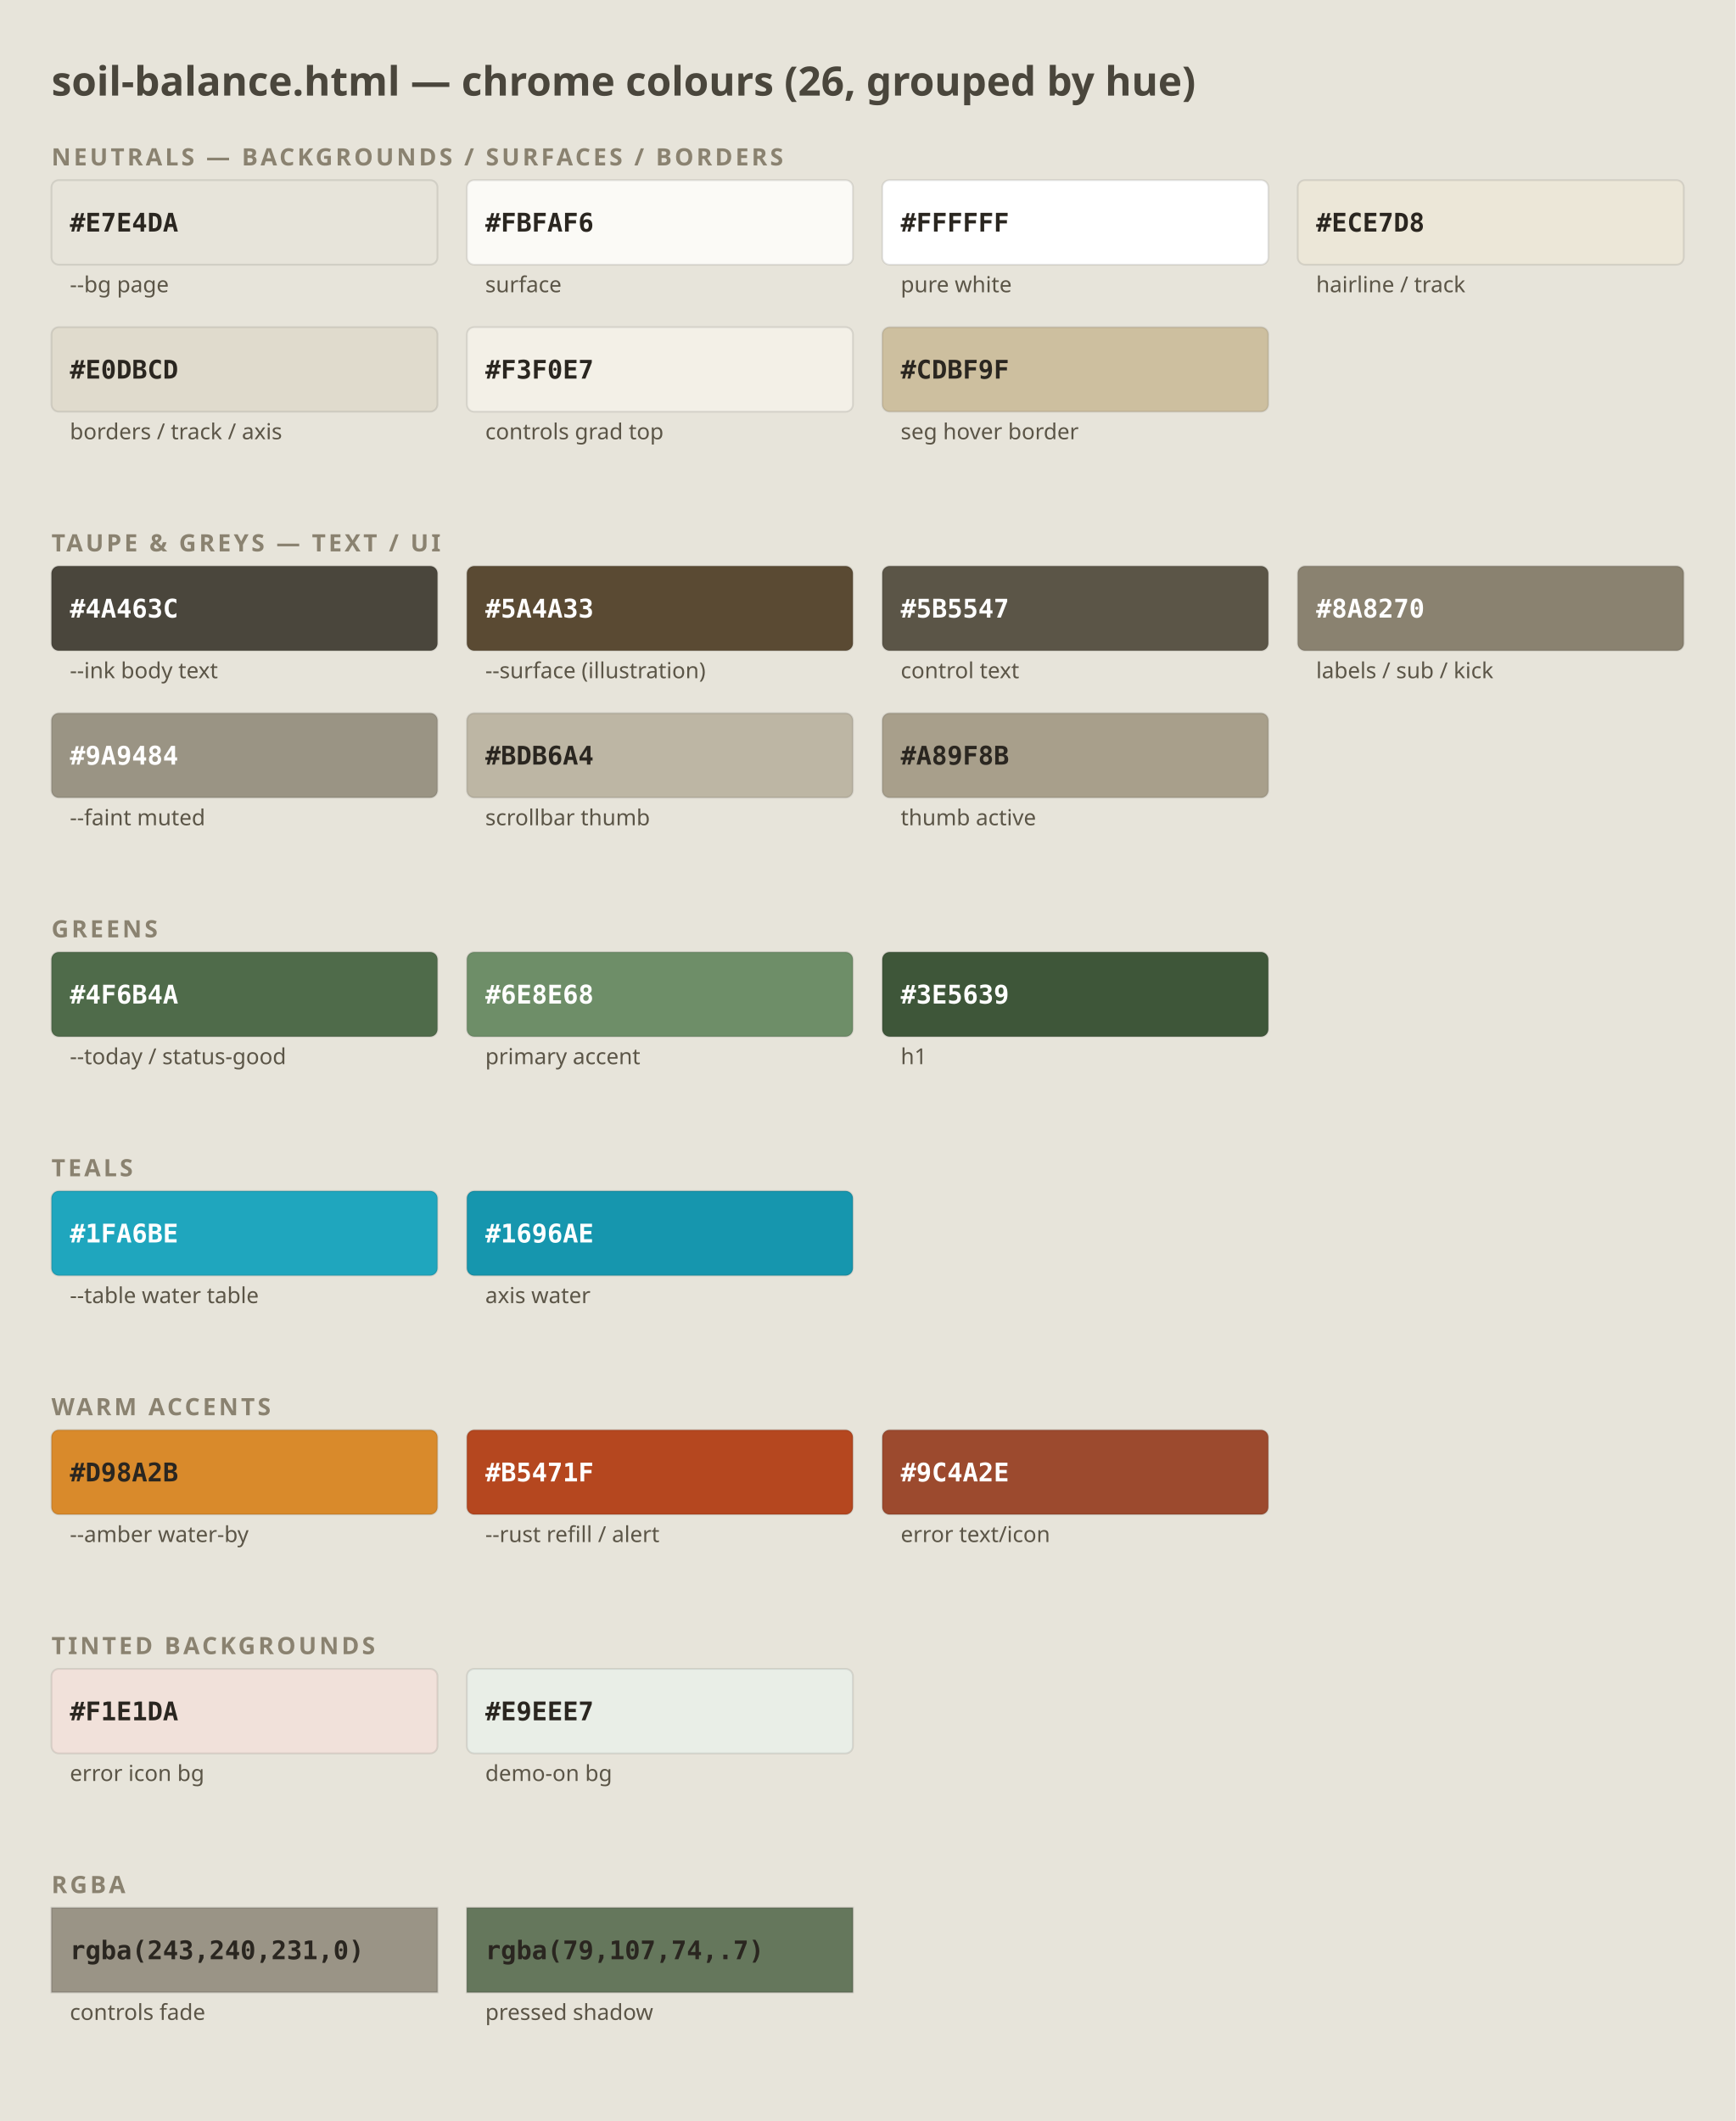
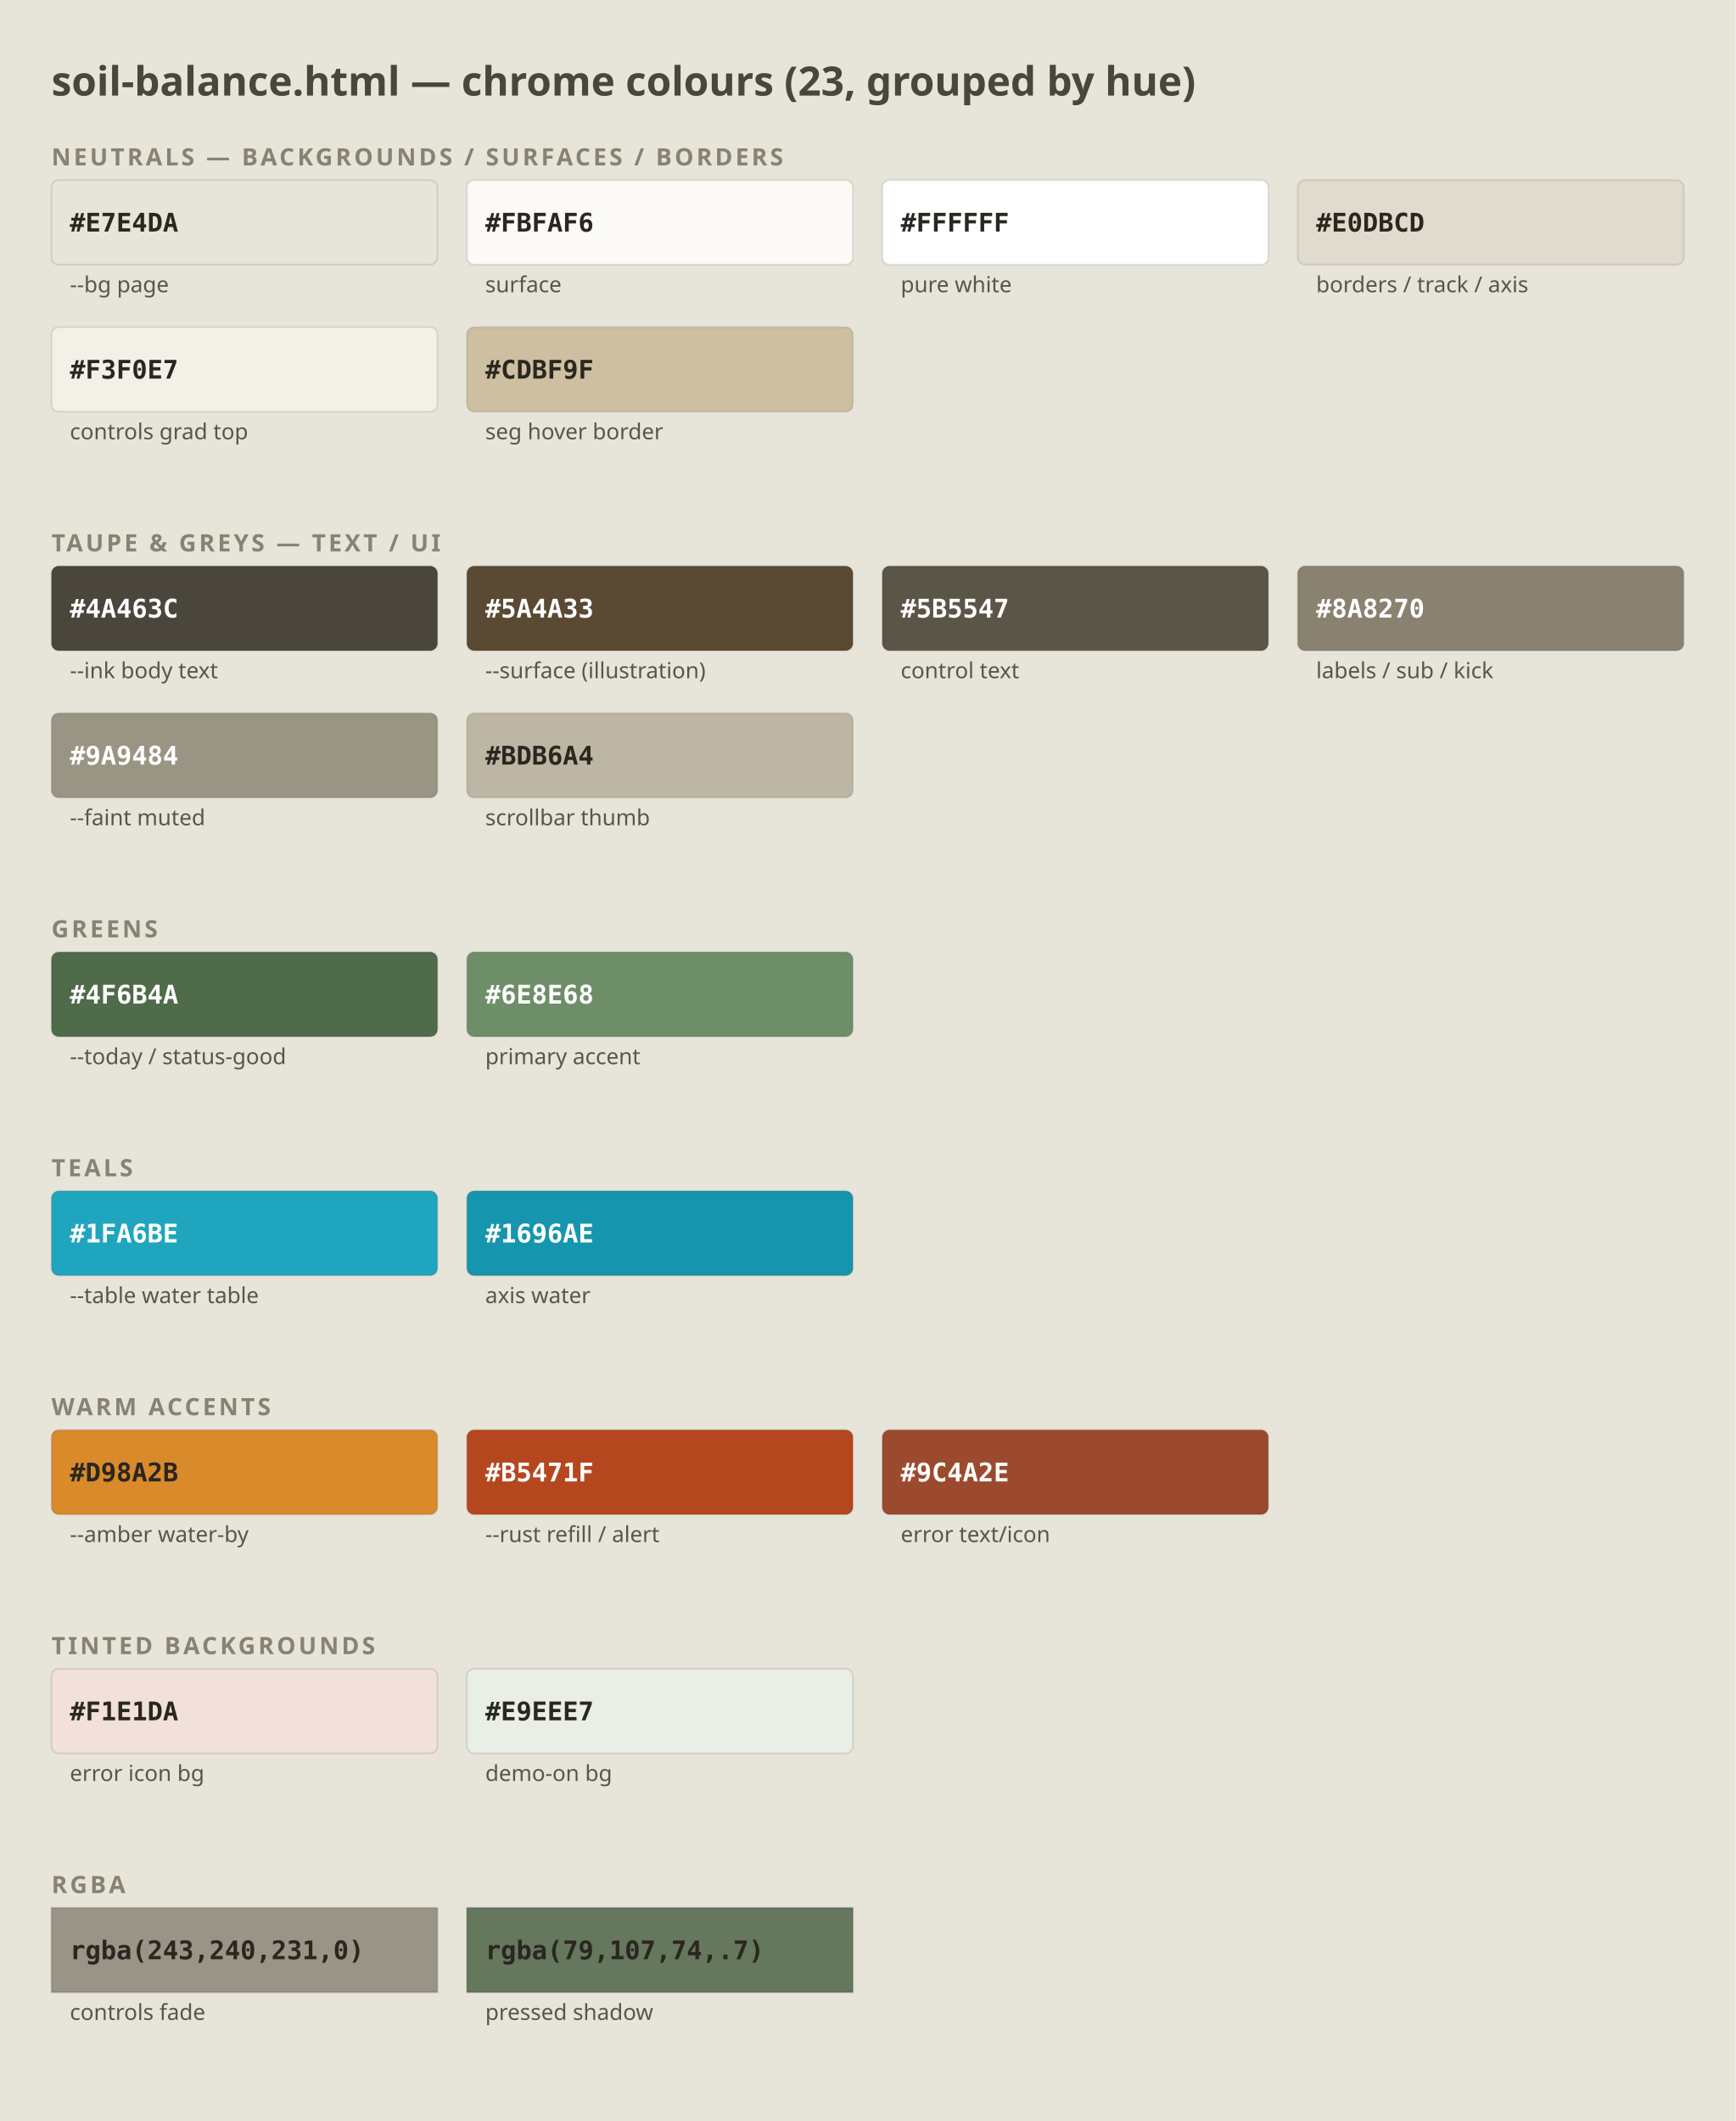
<svg xmlns="http://www.w3.org/2000/svg" width="944" height="1154" viewBox="0 0 944 1154" font-family="ui-sans-serif,Segoe UI,system-ui,sans-serif">
  <rect width="944" height="1154" fill="#E7E4DA" />
-   <text x="28" y="52" font-size="22" font-weight="700" fill="#4A463C">soil-balance.html — chrome colours (26, grouped by hue)</text>
+   <text x="28" y="52" font-size="22" font-weight="700" fill="#4A463C">soil-balance.html — chrome colours (23, grouped by hue)</text>
  <text x="28" y="90" font-size="13" font-weight="700" letter-spacing="1.5" fill="#8A8270">NEUTRALS — BACKGROUNDS / SURFACES / BORDERS</text>
  <rect x="28" y="98" width="210" height="46" rx="4" fill="#E7E4DA" stroke="#00000018" />
  <text x="38" y="126" font-size="14" font-weight="700" font-family="ui-monospace,Menlo,monospace" fill="#2a2620">#E7E4DA</text>
  <text x="38" y="159" font-size="12" fill="#5B5547">--bg  page</text>
  <rect x="254" y="98" width="210" height="46" rx="4" fill="#FBFAF6" stroke="#00000018" />
  <text x="264" y="126" font-size="14" font-weight="700" font-family="ui-monospace,Menlo,monospace" fill="#2a2620">#FBFAF6</text>
  <text x="264" y="159" font-size="12" fill="#5B5547">surface</text>
  <rect x="480" y="98" width="210" height="46" rx="4" fill="#FFFFFF" stroke="#00000018" />
  <text x="490" y="126" font-size="14" font-weight="700" font-family="ui-monospace,Menlo,monospace" fill="#2a2620">#FFFFFF</text>
  <text x="490" y="159" font-size="12" fill="#5B5547">pure white</text>
-   <rect x="706" y="98" width="210" height="46" rx="4" fill="#ECE7D8" stroke="#00000018" />
-   <text x="716" y="126" font-size="14" font-weight="700" font-family="ui-monospace,Menlo,monospace" fill="#2a2620">#ECE7D8</text>
-   <text x="716" y="159" font-size="12" fill="#5B5547">hairline / track</text>
-   <rect x="28" y="178" width="210" height="46" rx="4" fill="#E0DBCD" stroke="#00000018" />
-   <text x="38" y="206" font-size="14" font-weight="700" font-family="ui-monospace,Menlo,monospace" fill="#2a2620">#E0DBCD</text>
-   <text x="38" y="239" font-size="12" fill="#5B5547">borders / track / axis</text>
-   <rect x="254" y="178" width="210" height="46" rx="4" fill="#F3F0E7" stroke="#00000018" />
-   <text x="264" y="206" font-size="14" font-weight="700" font-family="ui-monospace,Menlo,monospace" fill="#2a2620">#F3F0E7</text>
-   <text x="264" y="239" font-size="12" fill="#5B5547">controls grad top</text>
-   <rect x="480" y="178" width="210" height="46" rx="4" fill="#CDBF9F" stroke="#00000018" />
-   <text x="490" y="206" font-size="14" font-weight="700" font-family="ui-monospace,Menlo,monospace" fill="#2a2620">#CDBF9F</text>
-   <text x="490" y="239" font-size="12" fill="#5B5547">seg hover border</text>
+   <rect x="706" y="98" width="210" height="46" rx="4" fill="#E0DBCD" stroke="#00000018" />
+   <text x="716" y="126" font-size="14" font-weight="700" font-family="ui-monospace,Menlo,monospace" fill="#2a2620">#E0DBCD</text>
+   <text x="716" y="159" font-size="12" fill="#5B5547">borders / track / axis</text>
+   <rect x="28" y="178" width="210" height="46" rx="4" fill="#F3F0E7" stroke="#00000018" />
+   <text x="38" y="206" font-size="14" font-weight="700" font-family="ui-monospace,Menlo,monospace" fill="#2a2620">#F3F0E7</text>
+   <text x="38" y="239" font-size="12" fill="#5B5547">controls grad top</text>
+   <rect x="254" y="178" width="210" height="46" rx="4" fill="#CDBF9F" stroke="#00000018" />
+   <text x="264" y="206" font-size="14" font-weight="700" font-family="ui-monospace,Menlo,monospace" fill="#2a2620">#CDBF9F</text>
+   <text x="264" y="239" font-size="12" fill="#5B5547">seg hover border</text>
  <text x="28" y="300" font-size="13" font-weight="700" letter-spacing="1.5" fill="#8A8270">TAUPE &amp; GREYS — TEXT / UI</text>
  <rect x="28" y="308" width="210" height="46" rx="4" fill="#4A463C" stroke="#00000018" />
  <text x="38" y="336" font-size="14" font-weight="700" font-family="ui-monospace,Menlo,monospace" fill="#ffffff">#4A463C</text>
  <text x="38" y="369" font-size="12" fill="#5B5547">--ink  body text</text>
  <rect x="254" y="308" width="210" height="46" rx="4" fill="#5A4A33" stroke="#00000018" />
  <text x="264" y="336" font-size="14" font-weight="700" font-family="ui-monospace,Menlo,monospace" fill="#ffffff">#5A4A33</text>
  <text x="264" y="369" font-size="12" fill="#5B5547">--surface  (illustration)</text>
  <rect x="480" y="308" width="210" height="46" rx="4" fill="#5B5547" stroke="#00000018" />
  <text x="490" y="336" font-size="14" font-weight="700" font-family="ui-monospace,Menlo,monospace" fill="#ffffff">#5B5547</text>
  <text x="490" y="369" font-size="12" fill="#5B5547">control text</text>
  <rect x="706" y="308" width="210" height="46" rx="4" fill="#8A8270" stroke="#00000018" />
  <text x="716" y="336" font-size="14" font-weight="700" font-family="ui-monospace,Menlo,monospace" fill="#ffffff">#8A8270</text>
  <text x="716" y="369" font-size="12" fill="#5B5547">labels / sub / kick</text>
  <rect x="28" y="388" width="210" height="46" rx="4" fill="#9A9484" stroke="#00000018" />
  <text x="38" y="416" font-size="14" font-weight="700" font-family="ui-monospace,Menlo,monospace" fill="#ffffff">#9A9484</text>
  <text x="38" y="449" font-size="12" fill="#5B5547">--faint  muted</text>
  <rect x="254" y="388" width="210" height="46" rx="4" fill="#BDB6A4" stroke="#00000018" />
  <text x="264" y="416" font-size="14" font-weight="700" font-family="ui-monospace,Menlo,monospace" fill="#2a2620">#BDB6A4</text>
  <text x="264" y="449" font-size="12" fill="#5B5547">scrollbar thumb</text>
-   <rect x="480" y="388" width="210" height="46" rx="4" fill="#A89F8B" stroke="#00000018" />
-   <text x="490" y="416" font-size="14" font-weight="700" font-family="ui-monospace,Menlo,monospace" fill="#2a2620">#A89F8B</text>
-   <text x="490" y="449" font-size="12" fill="#5B5547">thumb active</text>
  <text x="28" y="510" font-size="13" font-weight="700" letter-spacing="1.5" fill="#8A8270">GREENS</text>
  <rect x="28" y="518" width="210" height="46" rx="4" fill="#4F6B4A" stroke="#00000018" />
  <text x="38" y="546" font-size="14" font-weight="700" font-family="ui-monospace,Menlo,monospace" fill="#ffffff">#4F6B4A</text>
  <text x="38" y="579" font-size="12" fill="#5B5547">--today / status-good</text>
  <rect x="254" y="518" width="210" height="46" rx="4" fill="#6E8E68" stroke="#00000018" />
  <text x="264" y="546" font-size="14" font-weight="700" font-family="ui-monospace,Menlo,monospace" fill="#ffffff">#6E8E68</text>
  <text x="264" y="579" font-size="12" fill="#5B5547">primary accent</text>
-   <rect x="480" y="518" width="210" height="46" rx="4" fill="#3E5639" stroke="#00000018" />
-   <text x="490" y="546" font-size="14" font-weight="700" font-family="ui-monospace,Menlo,monospace" fill="#ffffff">#3E5639</text>
-   <text x="490" y="579" font-size="12" fill="#5B5547">h1</text>
  <text x="28" y="640" font-size="13" font-weight="700" letter-spacing="1.5" fill="#8A8270">TEALS</text>
  <rect x="28" y="648" width="210" height="46" rx="4" fill="#1FA6BE" stroke="#00000018" />
  <text x="38" y="676" font-size="14" font-weight="700" font-family="ui-monospace,Menlo,monospace" fill="#ffffff">#1FA6BE</text>
  <text x="38" y="709" font-size="12" fill="#5B5547">--table  water table</text>
  <rect x="254" y="648" width="210" height="46" rx="4" fill="#1696AE" stroke="#00000018" />
  <text x="264" y="676" font-size="14" font-weight="700" font-family="ui-monospace,Menlo,monospace" fill="#ffffff">#1696AE</text>
  <text x="264" y="709" font-size="12" fill="#5B5547">axis water</text>
  <text x="28" y="770" font-size="13" font-weight="700" letter-spacing="1.5" fill="#8A8270">WARM ACCENTS</text>
  <rect x="28" y="778" width="210" height="46" rx="4" fill="#D98A2B" stroke="#00000018" />
  <text x="38" y="806" font-size="14" font-weight="700" font-family="ui-monospace,Menlo,monospace" fill="#2a2620">#D98A2B</text>
  <text x="38" y="839" font-size="12" fill="#5B5547">--amber  water-by</text>
  <rect x="254" y="778" width="210" height="46" rx="4" fill="#B5471F" stroke="#00000018" />
  <text x="264" y="806" font-size="14" font-weight="700" font-family="ui-monospace,Menlo,monospace" fill="#ffffff">#B5471F</text>
  <text x="264" y="839" font-size="12" fill="#5B5547">--rust  refill / alert</text>
  <rect x="480" y="778" width="210" height="46" rx="4" fill="#9C4A2E" stroke="#00000018" />
  <text x="490" y="806" font-size="14" font-weight="700" font-family="ui-monospace,Menlo,monospace" fill="#ffffff">#9C4A2E</text>
  <text x="490" y="839" font-size="12" fill="#5B5547">error text/icon</text>
  <text x="28" y="900" font-size="13" font-weight="700" letter-spacing="1.5" fill="#8A8270">TINTED BACKGROUNDS</text>
  <rect x="28" y="908" width="210" height="46" rx="4" fill="#F1E1DA" stroke="#00000018" />
  <text x="38" y="936" font-size="14" font-weight="700" font-family="ui-monospace,Menlo,monospace" fill="#2a2620">#F1E1DA</text>
  <text x="38" y="969" font-size="12" fill="#5B5547">error icon bg</text>
  <rect x="254" y="908" width="210" height="46" rx="4" fill="#E9EEE7" stroke="#00000018" />
  <text x="264" y="936" font-size="14" font-weight="700" font-family="ui-monospace,Menlo,monospace" fill="#2a2620">#E9EEE7</text>
  <text x="264" y="969" font-size="12" fill="#5B5547">demo-on bg</text>
  <text x="28" y="1030" font-size="13" font-weight="700" letter-spacing="1.5" fill="#8A8270">RGBA</text>
  <rect x="28" y="1038" width="210" height="46" fill="#9a9486" />
  <rect x="28" y="1038" width="210" height="46" fill="rgba(243,240,231,0)" stroke="#00000022" />
  <text x="38" y="1066" font-size="14" font-weight="700" font-family="ui-monospace,Menlo,monospace" fill="#2a2620">rgba(243,240,231,0)</text>
  <text x="38" y="1099" font-size="12" fill="#5B5547">controls fade</text>
  <rect x="254" y="1038" width="210" height="46" fill="#9a9486" />
  <rect x="254" y="1038" width="210" height="46" fill="rgba(79,107,74,.7)" stroke="#00000022" />
  <text x="264" y="1066" font-size="14" font-weight="700" font-family="ui-monospace,Menlo,monospace" fill="#2a2620">rgba(79,107,74,.7)</text>
  <text x="264" y="1099" font-size="12" fill="#5B5547">pressed shadow</text>
</svg>
